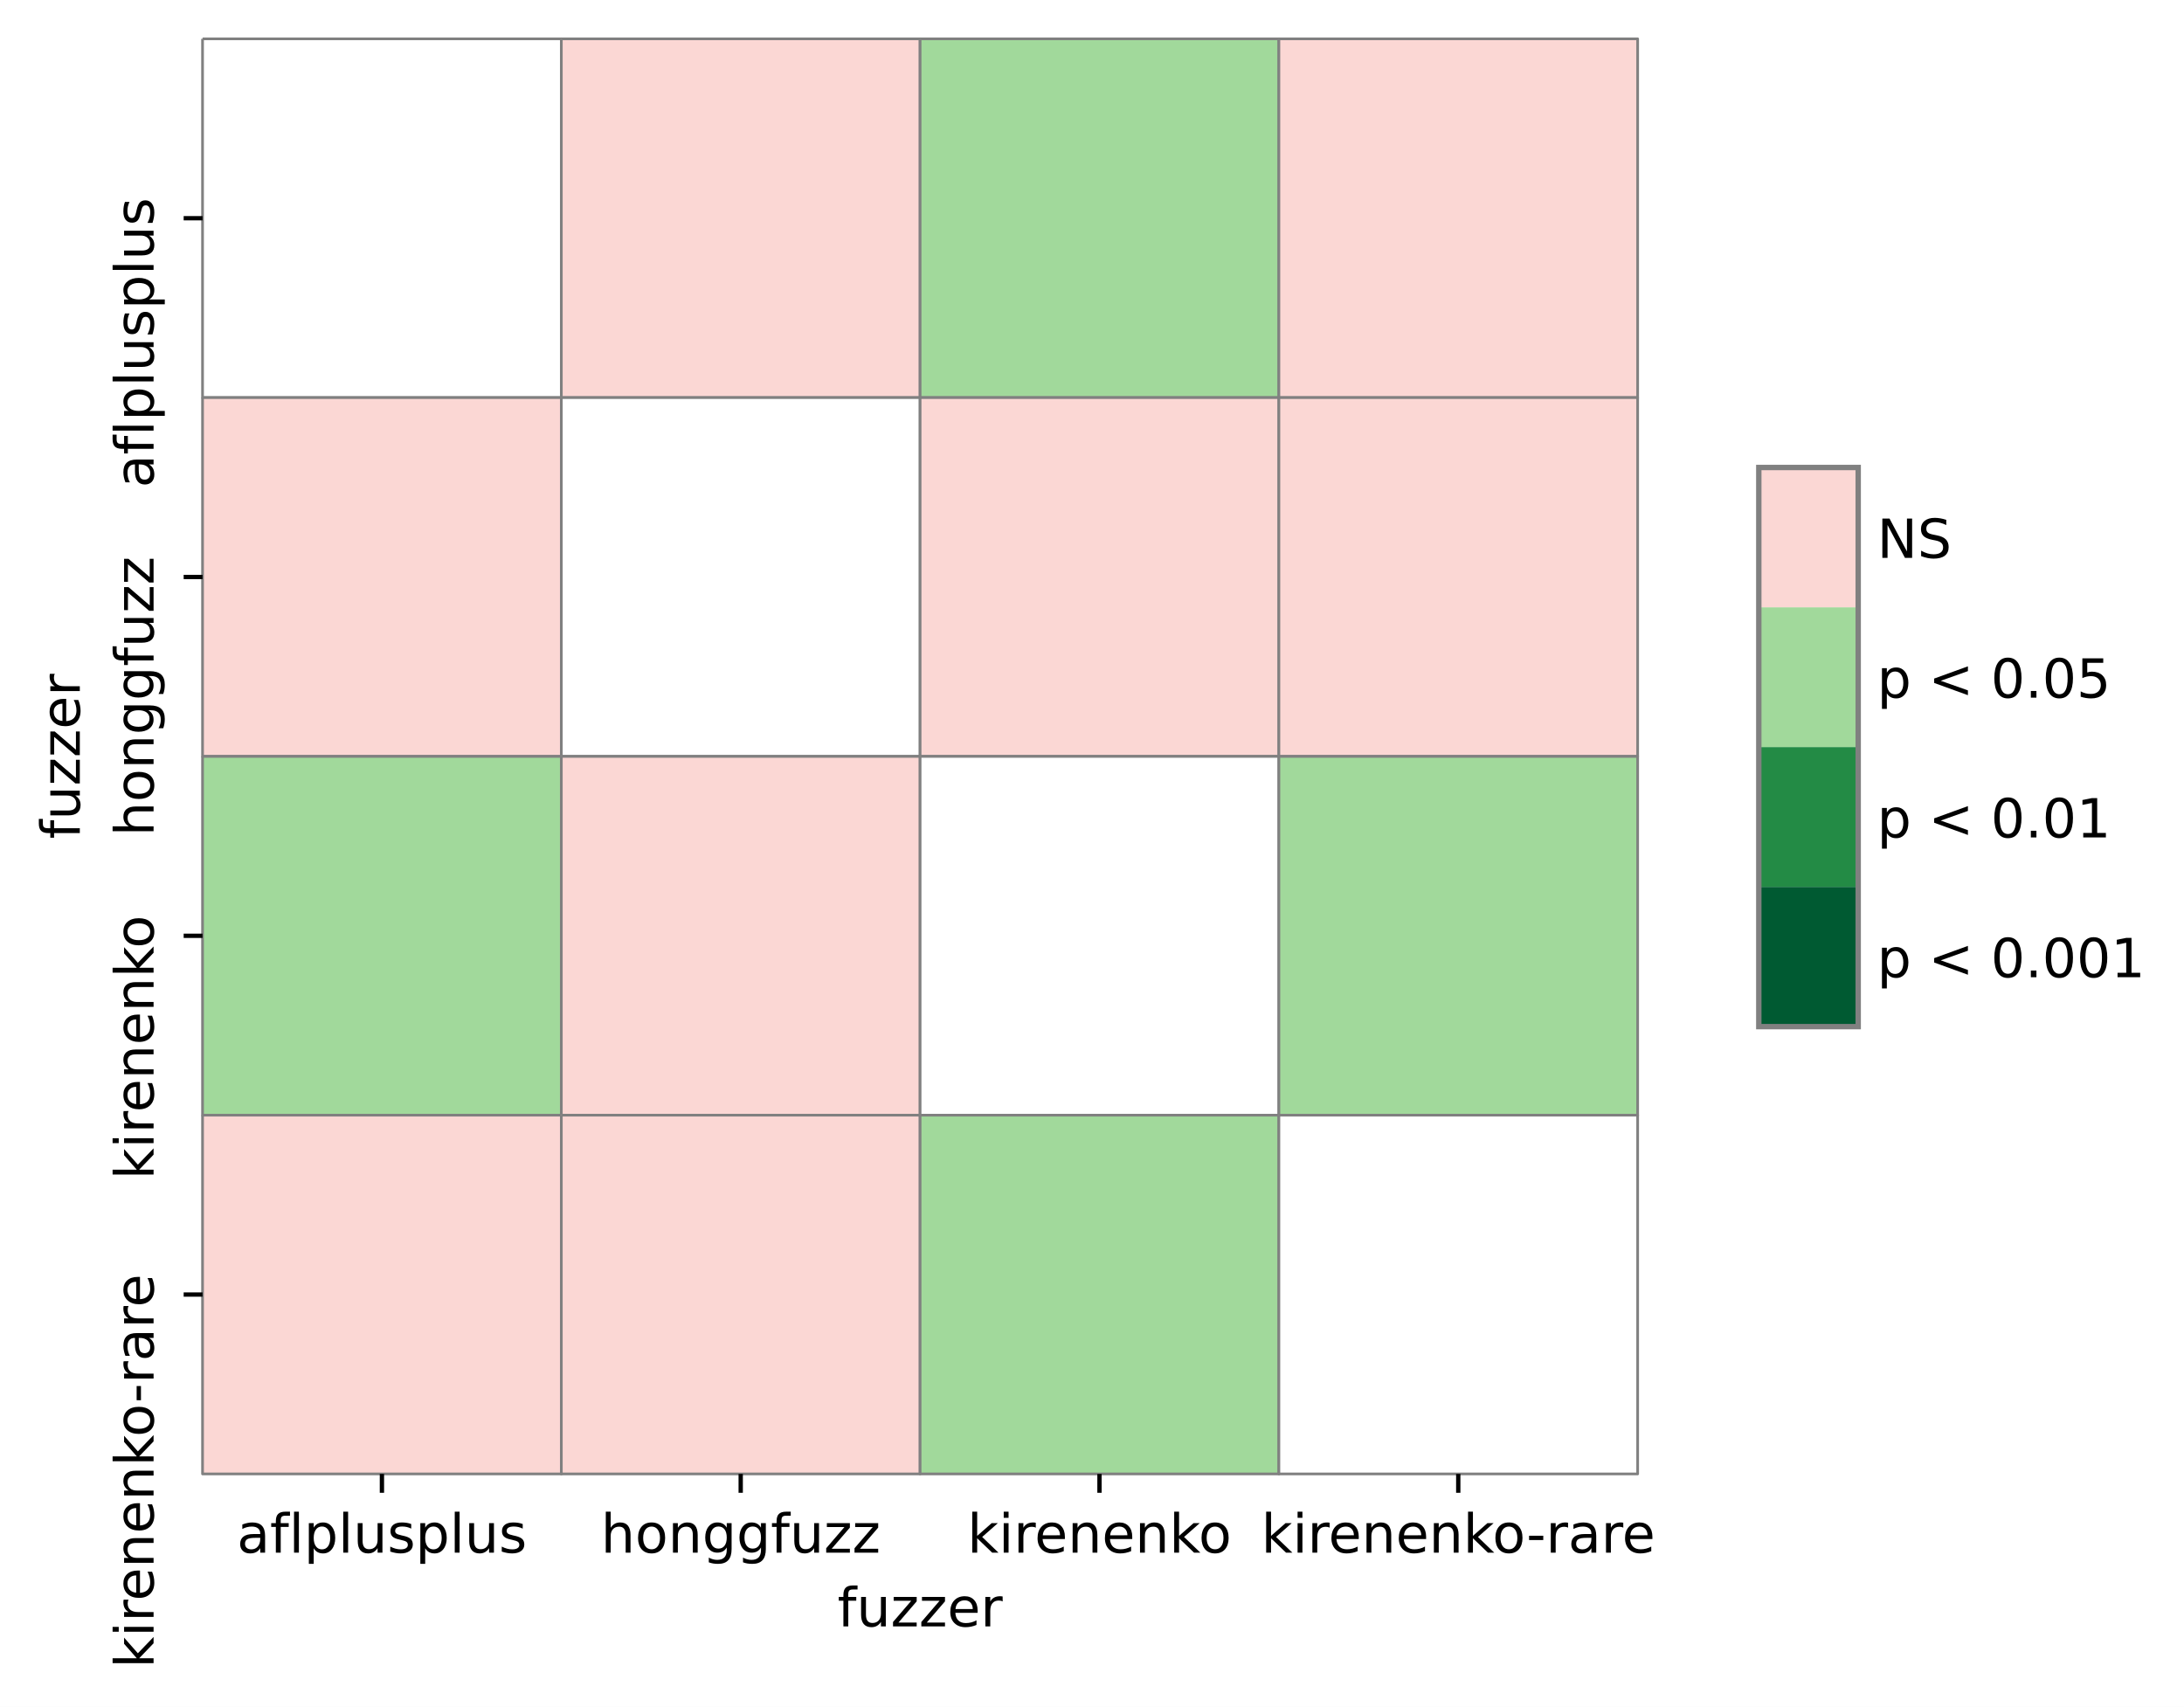
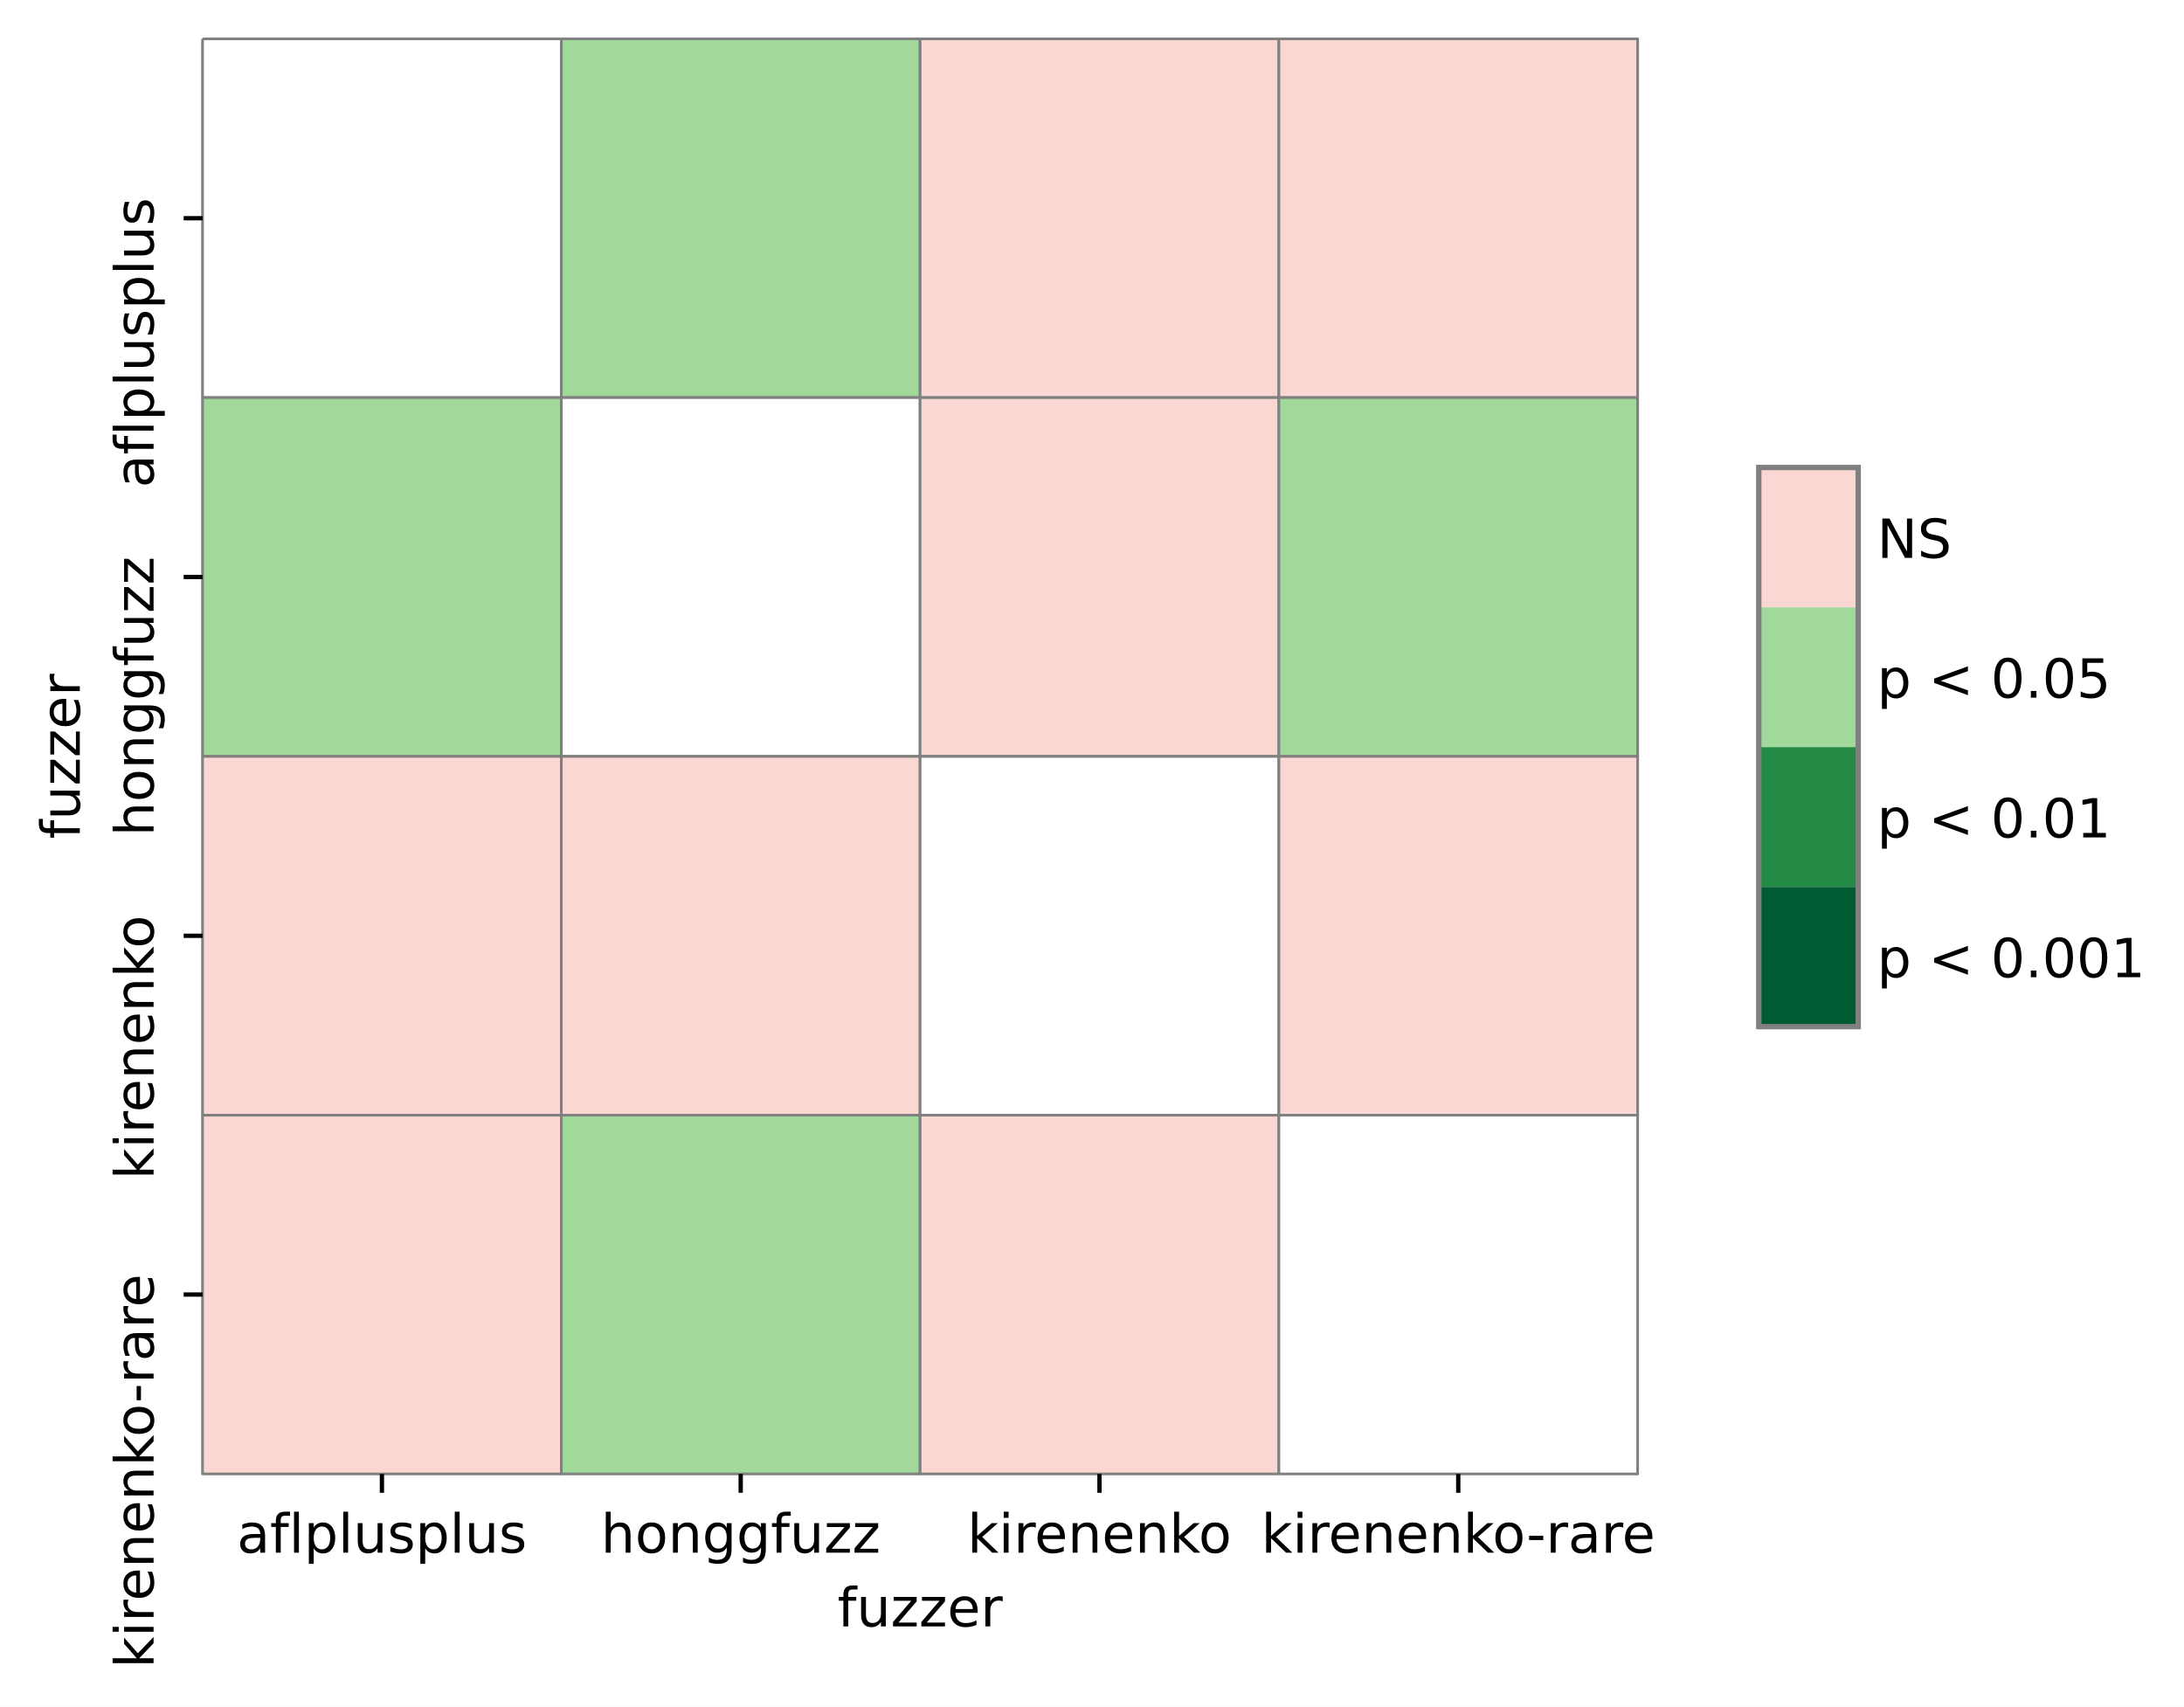
<svg xmlns="http://www.w3.org/2000/svg" xmlns:xlink="http://www.w3.org/1999/xlink" height="316.505pt" version="1.1" viewBox="0 0 404.977 316.505" width="404.977pt">
  <defs>
    <style type="text/css">*{stroke-linecap:butt;stroke-linejoin:round;}</style>
  </defs>
  <g id="figure_1">
    <g id="patch_1">
      <path d="M 0 316.505  L 404.977 316.505  L 404.977 0  L 0 0  z " style="fill:#ffffff;" />
    </g>
    <g id="axes_1">
      <g id="patch_2">
        <path d="M 37.556 273.312  L 303.668 273.312  L 303.668 7.2  L 37.556 7.2  z " style="fill:#ffffff;" />
      </g>
      <g id="QuadMesh_1">
        <path d="M 37.556 7.2  L 104.084 7.2  L 104.084 73.728  L 37.556 73.728  L 37.556 7.2  " style="fill:#ffffff;stroke:#808080;stroke-width:0.5;" />
-         <path d="M 104.084 7.2  L 170.612 7.2  L 170.612 73.728  L 104.084 73.728  L 104.084 7.2  " style="fill:#fbd7d4;stroke:#808080;stroke-width:0.5;" />
-         <path d="M 170.612 7.2  L 237.14 7.2  L 237.14 73.728  L 170.612 73.728  L 170.612 7.2  " style="fill:#a1d99b;stroke:#808080;stroke-width:0.5;" />
+         <path d="M 104.084 7.2  L 170.612 7.2  L 170.612 73.728  L 104.084 73.728  L 104.084 7.2  " style="fill:#a1d99b;stroke:#808080;stroke-width:0.5;" />
+         <path d="M 170.612 7.2  L 237.14 7.2  L 237.14 73.728  L 170.612 73.728  L 170.612 7.2  " style="fill:#fbd7d4;stroke:#808080;stroke-width:0.5;" />
        <path d="M 237.14 7.2  L 303.668 7.2  L 303.668 73.728  L 237.14 73.728  L 237.14 7.2  " style="fill:#fbd7d4;stroke:#808080;stroke-width:0.5;" />
-         <path d="M 37.556 73.728  L 104.084 73.728  L 104.084 140.256  L 37.556 140.256  L 37.556 73.728  " style="fill:#fbd7d4;stroke:#808080;stroke-width:0.5;" />
+         <path d="M 37.556 73.728  L 104.084 73.728  L 104.084 140.256  L 37.556 140.256  L 37.556 73.728  " style="fill:#a1d99b;stroke:#808080;stroke-width:0.5;" />
        <path d="M 104.084 73.728  L 170.612 73.728  L 170.612 140.256  L 104.084 140.256  L 104.084 73.728  " style="fill:#ffffff;stroke:#808080;stroke-width:0.5;" />
        <path d="M 170.612 73.728  L 237.14 73.728  L 237.14 140.256  L 170.612 140.256  L 170.612 73.728  " style="fill:#fbd7d4;stroke:#808080;stroke-width:0.5;" />
-         <path d="M 237.14 73.728  L 303.668 73.728  L 303.668 140.256  L 237.14 140.256  L 237.14 73.728  " style="fill:#fbd7d4;stroke:#808080;stroke-width:0.5;" />
-         <path d="M 37.556 140.256  L 104.084 140.256  L 104.084 206.784  L 37.556 206.784  L 37.556 140.256  " style="fill:#a1d99b;stroke:#808080;stroke-width:0.5;" />
+         <path d="M 237.14 73.728  L 303.668 73.728  L 303.668 140.256  L 237.14 140.256  L 237.14 73.728  " style="fill:#a1d99b;stroke:#808080;stroke-width:0.5;" />
+         <path d="M 37.556 140.256  L 104.084 140.256  L 104.084 206.784  L 37.556 206.784  L 37.556 140.256  " style="fill:#fbd7d4;stroke:#808080;stroke-width:0.5;" />
        <path d="M 104.084 140.256  L 170.612 140.256  L 170.612 206.784  L 104.084 206.784  L 104.084 140.256  " style="fill:#fbd7d4;stroke:#808080;stroke-width:0.5;" />
        <path d="M 170.612 140.256  L 237.14 140.256  L 237.14 206.784  L 170.612 206.784  L 170.612 140.256  " style="fill:#ffffff;stroke:#808080;stroke-width:0.5;" />
-         <path d="M 237.14 140.256  L 303.668 140.256  L 303.668 206.784  L 237.14 206.784  L 237.14 140.256  " style="fill:#a1d99b;stroke:#808080;stroke-width:0.5;" />
+         <path d="M 237.14 140.256  L 303.668 140.256  L 303.668 206.784  L 237.14 206.784  L 237.14 140.256  " style="fill:#fbd7d4;stroke:#808080;stroke-width:0.5;" />
        <path d="M 37.556 206.784  L 104.084 206.784  L 104.084 273.312  L 37.556 273.312  L 37.556 206.784  " style="fill:#fbd7d4;stroke:#808080;stroke-width:0.5;" />
-         <path d="M 104.084 206.784  L 170.612 206.784  L 170.612 273.312  L 104.084 273.312  L 104.084 206.784  " style="fill:#fbd7d4;stroke:#808080;stroke-width:0.5;" />
-         <path d="M 170.612 206.784  L 237.14 206.784  L 237.14 273.312  L 170.612 273.312  L 170.612 206.784  " style="fill:#a1d99b;stroke:#808080;stroke-width:0.5;" />
+         <path d="M 104.084 206.784  L 170.612 206.784  L 170.612 273.312  L 104.084 273.312  L 104.084 206.784  " style="fill:#a1d99b;stroke:#808080;stroke-width:0.5;" />
+         <path d="M 170.612 206.784  L 237.14 206.784  L 237.14 273.312  L 170.612 273.312  L 170.612 206.784  " style="fill:#fbd7d4;stroke:#808080;stroke-width:0.5;" />
        <path d="M 237.14 206.784  L 303.668 206.784  L 303.668 273.312  L 237.14 273.312  L 237.14 206.784  " style="fill:#ffffff;stroke:#808080;stroke-width:0.5;" />
      </g>
      <g id="matplotlib.axis_1">
        <g id="xtick_1">
          <g id="line2d_1">
            <defs>
-               <path d="M 0 0  L 0 3.5  " id="mde94448599" style="stroke:#000000;stroke-width:0.8;" />
+               <path d="M 0 0  L 0 3.5  " id="m5a350ea551" style="stroke:#000000;stroke-width:0.8;" />
            </defs>
            <g>
-               <use style="stroke:#000000;stroke-width:0.8;" x="70.82" xlink:href="#mde94448599" y="273.312" />
+               <use style="stroke:#000000;stroke-width:0.8;" x="70.82" xlink:href="#m5a350ea551" y="273.312" />
            </g>
          </g>
          <g id="text_1">
            <g transform="translate(43.93353 287.9104)scale(0.1 -0.1)">
              <defs>
                <path d="M 34.281 27.484  Q 23.391 27.484 19.188 25  Q 14.984 22.516 14.984 16.5  Q 14.984 11.719 18.141 8.906  Q 21.297 6.109 26.703 6.109  Q 34.188 6.109 38.703 11.406  Q 43.219 16.703 43.219 25.484  L 43.219 27.484  z M 52.203 31.203  L 52.203 0  L 43.219 0  L 43.219 8.297  Q 40.141 3.328 35.547 0.953  Q 30.953 -1.422 24.312 -1.422  Q 15.922 -1.422 10.953 3.297  Q 6 8.016 6 15.922  Q 6 25.141 12.172 29.828  Q 18.359 34.516 30.609 34.516  L 43.219 34.516  L 43.219 35.406  Q 43.219 41.609 39.141 45  Q 35.062 48.391 27.688 48.391  Q 23 48.391 18.547 47.266  Q 14.109 46.141 10.016 43.891  L 10.016 52.203  Q 14.938 54.109 19.578 55.047  Q 24.219 56 28.609 56  Q 40.484 56 46.344 49.844  Q 52.203 43.703 52.203 31.203  z " id="DejaVuSans-97" />
                <path d="M 37.109 75.984  L 37.109 68.5  L 28.516 68.5  Q 23.688 68.5 21.797 66.547  Q 19.922 64.594 19.922 59.516  L 19.922 54.688  L 34.719 54.688  L 34.719 47.703  L 19.922 47.703  L 19.922 0  L 10.891 0  L 10.891 47.703  L 2.297 47.703  L 2.297 54.688  L 10.891 54.688  L 10.891 58.5  Q 10.891 67.625 15.141 71.797  Q 19.391 75.984 28.609 75.984  z " id="DejaVuSans-102" />
                <path d="M 9.422 75.984  L 18.406 75.984  L 18.406 0  L 9.422 0  z " id="DejaVuSans-108" />
                <path d="M 18.109 8.203  L 18.109 -20.797  L 9.078 -20.797  L 9.078 54.688  L 18.109 54.688  L 18.109 46.391  Q 20.953 51.266 25.266 53.625  Q 29.594 56 35.594 56  Q 45.562 56 51.781 48.094  Q 58.016 40.188 58.016 27.297  Q 58.016 14.406 51.781 6.484  Q 45.562 -1.422 35.594 -1.422  Q 29.594 -1.422 25.266 0.953  Q 20.953 3.328 18.109 8.203  z M 48.688 27.297  Q 48.688 37.203 44.609 42.844  Q 40.531 48.484 33.406 48.484  Q 26.266 48.484 22.188 42.844  Q 18.109 37.203 18.109 27.297  Q 18.109 17.391 22.188 11.75  Q 26.266 6.109 33.406 6.109  Q 40.531 6.109 44.609 11.75  Q 48.688 17.391 48.688 27.297  z " id="DejaVuSans-112" />
                <path d="M 8.5 21.578  L 8.5 54.688  L 17.484 54.688  L 17.484 21.922  Q 17.484 14.156 20.5 10.266  Q 23.531 6.391 29.594 6.391  Q 36.859 6.391 41.078 11.031  Q 45.312 15.672 45.312 23.688  L 45.312 54.688  L 54.297 54.688  L 54.297 0  L 45.312 0  L 45.312 8.406  Q 42.047 3.422 37.719 1  Q 33.406 -1.422 27.688 -1.422  Q 18.266 -1.422 13.375 4.438  Q 8.5 10.297 8.5 21.578  z M 31.109 56  z " id="DejaVuSans-117" />
                <path d="M 44.281 53.078  L 44.281 44.578  Q 40.484 46.531 36.375 47.5  Q 32.281 48.484 27.875 48.484  Q 21.188 48.484 17.844 46.438  Q 14.5 44.391 14.5 40.281  Q 14.5 37.156 16.891 35.375  Q 19.281 33.594 26.516 31.984  L 29.594 31.297  Q 39.156 29.25 43.188 25.516  Q 47.219 21.781 47.219 15.094  Q 47.219 7.469 41.188 3.016  Q 35.156 -1.422 24.609 -1.422  Q 20.219 -1.422 15.453 -0.562  Q 10.688 0.297 5.422 2  L 5.422 11.281  Q 10.406 8.688 15.234 7.391  Q 20.062 6.109 24.812 6.109  Q 31.156 6.109 34.562 8.281  Q 37.984 10.453 37.984 14.406  Q 37.984 18.062 35.516 20.016  Q 33.062 21.969 24.703 23.781  L 21.578 24.516  Q 13.234 26.266 9.516 29.906  Q 5.812 33.547 5.812 39.891  Q 5.812 47.609 11.281 51.797  Q 16.75 56 26.812 56  Q 31.781 56 36.172 55.266  Q 40.578 54.547 44.281 53.078  z " id="DejaVuSans-115" />
              </defs>
              <use xlink:href="#DejaVuSans-97" />
              <use x="61.279" xlink:href="#DejaVuSans-102" />
              <use x="96.484" xlink:href="#DejaVuSans-108" />
              <use x="124.268" xlink:href="#DejaVuSans-112" />
              <use x="187.744" xlink:href="#DejaVuSans-108" />
              <use x="215.527" xlink:href="#DejaVuSans-117" />
              <use x="278.906" xlink:href="#DejaVuSans-115" />
              <use x="331.006" xlink:href="#DejaVuSans-112" />
              <use x="394.482" xlink:href="#DejaVuSans-108" />
              <use x="422.266" xlink:href="#DejaVuSans-117" />
              <use x="485.645" xlink:href="#DejaVuSans-115" />
            </g>
          </g>
        </g>
        <g id="xtick_2">
          <g id="line2d_2">
            <g>
-               <use style="stroke:#000000;stroke-width:0.8;" x="137.348" xlink:href="#mde94448599" y="273.312" />
+               <use style="stroke:#000000;stroke-width:0.8;" x="137.348" xlink:href="#m5a350ea551" y="273.312" />
            </g>
          </g>
          <g id="text_2">
            <g transform="translate(111.4256 287.9104)scale(0.1 -0.1)">
              <defs>
                <path d="M 54.891 33.016  L 54.891 0  L 45.906 0  L 45.906 32.719  Q 45.906 40.484 42.875 44.328  Q 39.844 48.188 33.797 48.188  Q 26.516 48.188 22.312 43.547  Q 18.109 38.922 18.109 30.906  L 18.109 0  L 9.078 0  L 9.078 75.984  L 18.109 75.984  L 18.109 46.188  Q 21.344 51.125 25.703 53.562  Q 30.078 56 35.797 56  Q 45.219 56 50.047 50.172  Q 54.891 44.344 54.891 33.016  z " id="DejaVuSans-104" />
                <path d="M 30.609 48.391  Q 23.391 48.391 19.188 42.75  Q 14.984 37.109 14.984 27.297  Q 14.984 17.484 19.156 11.844  Q 23.344 6.203 30.609 6.203  Q 37.797 6.203 41.984 11.859  Q 46.188 17.531 46.188 27.297  Q 46.188 37.016 41.984 42.703  Q 37.797 48.391 30.609 48.391  z M 30.609 56  Q 42.328 56 49.016 48.375  Q 55.719 40.766 55.719 27.297  Q 55.719 13.875 49.016 6.219  Q 42.328 -1.422 30.609 -1.422  Q 18.844 -1.422 12.172 6.219  Q 5.516 13.875 5.516 27.297  Q 5.516 40.766 12.172 48.375  Q 18.844 56 30.609 56  z " id="DejaVuSans-111" />
                <path d="M 54.891 33.016  L 54.891 0  L 45.906 0  L 45.906 32.719  Q 45.906 40.484 42.875 44.328  Q 39.844 48.188 33.797 48.188  Q 26.516 48.188 22.312 43.547  Q 18.109 38.922 18.109 30.906  L 18.109 0  L 9.078 0  L 9.078 54.688  L 18.109 54.688  L 18.109 46.188  Q 21.344 51.125 25.703 53.562  Q 30.078 56 35.797 56  Q 45.219 56 50.047 50.172  Q 54.891 44.344 54.891 33.016  z " id="DejaVuSans-110" />
                <path d="M 45.406 27.984  Q 45.406 37.75 41.375 43.109  Q 37.359 48.484 30.078 48.484  Q 22.859 48.484 18.828 43.109  Q 14.797 37.75 14.797 27.984  Q 14.797 18.266 18.828 12.891  Q 22.859 7.516 30.078 7.516  Q 37.359 7.516 41.375 12.891  Q 45.406 18.266 45.406 27.984  z M 54.391 6.781  Q 54.391 -7.172 48.188 -13.984  Q 42 -20.797 29.203 -20.797  Q 24.469 -20.797 20.266 -20.094  Q 16.062 -19.391 12.109 -17.922  L 12.109 -9.188  Q 16.062 -11.328 19.922 -12.344  Q 23.781 -13.375 27.781 -13.375  Q 36.625 -13.375 41.016 -8.766  Q 45.406 -4.156 45.406 5.172  L 45.406 9.625  Q 42.625 4.781 38.281 2.391  Q 33.938 0 27.875 0  Q 17.828 0 11.672 7.656  Q 5.516 15.328 5.516 27.984  Q 5.516 40.672 11.672 48.328  Q 17.828 56 27.875 56  Q 33.938 56 38.281 53.609  Q 42.625 51.219 45.406 46.391  L 45.406 54.688  L 54.391 54.688  z " id="DejaVuSans-103" />
                <path d="M 5.516 54.688  L 48.188 54.688  L 48.188 46.484  L 14.406 7.172  L 48.188 7.172  L 48.188 0  L 4.297 0  L 4.297 8.203  L 38.094 47.516  L 5.516 47.516  z " id="DejaVuSans-122" />
              </defs>
              <use xlink:href="#DejaVuSans-104" />
              <use x="63.379" xlink:href="#DejaVuSans-111" />
              <use x="124.561" xlink:href="#DejaVuSans-110" />
              <use x="187.939" xlink:href="#DejaVuSans-103" />
              <use x="251.416" xlink:href="#DejaVuSans-103" />
              <use x="314.893" xlink:href="#DejaVuSans-102" />
              <use x="350.098" xlink:href="#DejaVuSans-117" />
              <use x="413.477" xlink:href="#DejaVuSans-122" />
              <use x="465.967" xlink:href="#DejaVuSans-122" />
            </g>
          </g>
        </g>
        <g id="xtick_3">
          <g id="line2d_3">
            <g>
-               <use style="stroke:#000000;stroke-width:0.8;" x="203.876" xlink:href="#mde94448599" y="273.312" />
+               <use style="stroke:#000000;stroke-width:0.8;" x="203.876" xlink:href="#m5a350ea551" y="273.312" />
            </g>
          </g>
          <g id="text_3">
            <g transform="translate(179.3848 287.9104)scale(0.1 -0.1)">
              <defs>
                <path d="M 9.078 75.984  L 18.109 75.984  L 18.109 31.109  L 44.922 54.688  L 56.391 54.688  L 27.391 29.109  L 57.625 0  L 45.906 0  L 18.109 26.703  L 18.109 0  L 9.078 0  z " id="DejaVuSans-107" />
                <path d="M 9.422 54.688  L 18.406 54.688  L 18.406 0  L 9.422 0  z M 9.422 75.984  L 18.406 75.984  L 18.406 64.594  L 9.422 64.594  z " id="DejaVuSans-105" />
                <path d="M 41.109 46.297  Q 39.594 47.172 37.812 47.578  Q 36.031 48 33.891 48  Q 26.266 48 22.188 43.047  Q 18.109 38.094 18.109 28.812  L 18.109 0  L 9.078 0  L 9.078 54.688  L 18.109 54.688  L 18.109 46.188  Q 20.953 51.172 25.484 53.578  Q 30.031 56 36.531 56  Q 37.453 56 38.578 55.875  Q 39.703 55.766 41.062 55.516  z " id="DejaVuSans-114" />
                <path d="M 56.203 29.594  L 56.203 25.203  L 14.891 25.203  Q 15.484 15.922 20.484 11.062  Q 25.484 6.203 34.422 6.203  Q 39.594 6.203 44.453 7.469  Q 49.312 8.734 54.109 11.281  L 54.109 2.781  Q 49.266 0.734 44.188 -0.344  Q 39.109 -1.422 33.891 -1.422  Q 20.797 -1.422 13.156 6.188  Q 5.516 13.812 5.516 26.812  Q 5.516 40.234 12.766 48.109  Q 20.016 56 32.328 56  Q 43.359 56 49.781 48.891  Q 56.203 41.797 56.203 29.594  z M 47.219 32.234  Q 47.125 39.594 43.094 43.984  Q 39.062 48.391 32.422 48.391  Q 24.906 48.391 20.391 44.141  Q 15.875 39.891 15.188 32.172  z " id="DejaVuSans-101" />
              </defs>
              <use xlink:href="#DejaVuSans-107" />
              <use x="57.91" xlink:href="#DejaVuSans-105" />
              <use x="85.693" xlink:href="#DejaVuSans-114" />
              <use x="124.557" xlink:href="#DejaVuSans-101" />
              <use x="186.08" xlink:href="#DejaVuSans-110" />
              <use x="249.459" xlink:href="#DejaVuSans-101" />
              <use x="310.982" xlink:href="#DejaVuSans-110" />
              <use x="374.361" xlink:href="#DejaVuSans-107" />
              <use x="428.646" xlink:href="#DejaVuSans-111" />
            </g>
          </g>
        </g>
        <g id="xtick_4">
          <g id="line2d_4">
            <g>
-               <use style="stroke:#000000;stroke-width:0.8;" x="270.404" xlink:href="#mde94448599" y="273.312" />
+               <use style="stroke:#000000;stroke-width:0.8;" x="270.404" xlink:href="#m5a350ea551" y="273.312" />
            </g>
          </g>
          <g id="text_4">
            <g transform="translate(233.8761 287.9104)scale(0.1 -0.1)">
              <defs>
                <path d="M 4.891 31.391  L 31.203 31.391  L 31.203 23.391  L 4.891 23.391  z " id="DejaVuSans-45" />
              </defs>
              <use xlink:href="#DejaVuSans-107" />
              <use x="57.91" xlink:href="#DejaVuSans-105" />
              <use x="85.693" xlink:href="#DejaVuSans-114" />
              <use x="124.557" xlink:href="#DejaVuSans-101" />
              <use x="186.08" xlink:href="#DejaVuSans-110" />
              <use x="249.459" xlink:href="#DejaVuSans-101" />
              <use x="310.982" xlink:href="#DejaVuSans-110" />
              <use x="374.361" xlink:href="#DejaVuSans-107" />
              <use x="428.646" xlink:href="#DejaVuSans-111" />
              <use x="491.703" xlink:href="#DejaVuSans-45" />
              <use x="527.787" xlink:href="#DejaVuSans-114" />
              <use x="568.9" xlink:href="#DejaVuSans-97" />
              <use x="630.18" xlink:href="#DejaVuSans-114" />
              <use x="669.043" xlink:href="#DejaVuSans-101" />
            </g>
          </g>
        </g>
        <g id="text_5">
          <g transform="translate(155.3029 301.5886)scale(0.1 -0.1)">
            <use xlink:href="#DejaVuSans-102" />
            <use x="35.205" xlink:href="#DejaVuSans-117" />
            <use x="98.584" xlink:href="#DejaVuSans-122" />
            <use x="151.074" xlink:href="#DejaVuSans-122" />
            <use x="203.564" xlink:href="#DejaVuSans-101" />
            <use x="265.088" xlink:href="#DejaVuSans-114" />
          </g>
        </g>
      </g>
      <g id="matplotlib.axis_2">
        <g id="ytick_1">
          <g id="line2d_5">
            <defs>
-               <path d="M 0 0  L -3.5 0  " id="m65c59f2795" style="stroke:#000000;stroke-width:0.8;" />
+               <path d="M 0 0  L -3.5 0  " id="m08fac5eb70" style="stroke:#000000;stroke-width:0.8;" />
            </defs>
            <g>
-               <use style="stroke:#000000;stroke-width:0.8;" x="37.556" xlink:href="#m65c59f2795" y="40.464" />
+               <use style="stroke:#000000;stroke-width:0.8;" x="37.556" xlink:href="#m08fac5eb70" y="40.464" />
            </g>
          </g>
          <g id="text_6">
            <g transform="translate(28.47656 90.43822)rotate(-90)scale(0.1 -0.1)">
              <use xlink:href="#DejaVuSans-97" />
              <use x="61.279" xlink:href="#DejaVuSans-102" />
              <use x="96.484" xlink:href="#DejaVuSans-108" />
              <use x="124.268" xlink:href="#DejaVuSans-112" />
              <use x="187.744" xlink:href="#DejaVuSans-108" />
              <use x="215.527" xlink:href="#DejaVuSans-117" />
              <use x="278.906" xlink:href="#DejaVuSans-115" />
              <use x="331.006" xlink:href="#DejaVuSans-112" />
              <use x="394.482" xlink:href="#DejaVuSans-108" />
              <use x="422.266" xlink:href="#DejaVuSans-117" />
              <use x="485.645" xlink:href="#DejaVuSans-115" />
            </g>
          </g>
        </g>
        <g id="ytick_2">
          <g id="line2d_6">
            <g>
-               <use style="stroke:#000000;stroke-width:0.8;" x="37.556" xlink:href="#m65c59f2795" y="106.992" />
+               <use style="stroke:#000000;stroke-width:0.8;" x="37.556" xlink:href="#m08fac5eb70" y="106.992" />
            </g>
          </g>
          <g id="text_7">
            <g transform="translate(28.47656 155.0381)rotate(-90)scale(0.1 -0.1)">
              <use xlink:href="#DejaVuSans-104" />
              <use x="63.379" xlink:href="#DejaVuSans-111" />
              <use x="124.561" xlink:href="#DejaVuSans-110" />
              <use x="187.939" xlink:href="#DejaVuSans-103" />
              <use x="251.416" xlink:href="#DejaVuSans-103" />
              <use x="314.893" xlink:href="#DejaVuSans-102" />
              <use x="350.098" xlink:href="#DejaVuSans-117" />
              <use x="413.477" xlink:href="#DejaVuSans-122" />
              <use x="465.967" xlink:href="#DejaVuSans-122" />
            </g>
          </g>
        </g>
        <g id="ytick_3">
          <g id="line2d_7">
            <g>
-               <use style="stroke:#000000;stroke-width:0.8;" x="37.556" xlink:href="#m65c59f2795" y="173.52" />
+               <use style="stroke:#000000;stroke-width:0.8;" x="37.556" xlink:href="#m08fac5eb70" y="173.52" />
            </g>
          </g>
          <g id="text_8">
            <g transform="translate(28.47656 218.7036)rotate(-90)scale(0.1 -0.1)">
              <use xlink:href="#DejaVuSans-107" />
              <use x="57.91" xlink:href="#DejaVuSans-105" />
              <use x="85.693" xlink:href="#DejaVuSans-114" />
              <use x="124.557" xlink:href="#DejaVuSans-101" />
              <use x="186.08" xlink:href="#DejaVuSans-110" />
              <use x="249.459" xlink:href="#DejaVuSans-101" />
              <use x="310.982" xlink:href="#DejaVuSans-110" />
              <use x="374.361" xlink:href="#DejaVuSans-107" />
              <use x="428.646" xlink:href="#DejaVuSans-111" />
            </g>
          </g>
        </g>
        <g id="ytick_4">
          <g id="line2d_8">
            <g>
-               <use style="stroke:#000000;stroke-width:0.8;" x="37.556" xlink:href="#m65c59f2795" y="240.048" />
+               <use style="stroke:#000000;stroke-width:0.8;" x="37.556" xlink:href="#m08fac5eb70" y="240.048" />
            </g>
          </g>
          <g id="text_9">
            <g transform="translate(28.47656 309.305)rotate(-90)scale(0.1 -0.1)">
              <use xlink:href="#DejaVuSans-107" />
              <use x="57.91" xlink:href="#DejaVuSans-105" />
              <use x="85.693" xlink:href="#DejaVuSans-114" />
              <use x="124.557" xlink:href="#DejaVuSans-101" />
              <use x="186.08" xlink:href="#DejaVuSans-110" />
              <use x="249.459" xlink:href="#DejaVuSans-101" />
              <use x="310.982" xlink:href="#DejaVuSans-110" />
              <use x="374.361" xlink:href="#DejaVuSans-107" />
              <use x="428.646" xlink:href="#DejaVuSans-111" />
              <use x="491.703" xlink:href="#DejaVuSans-45" />
              <use x="527.787" xlink:href="#DejaVuSans-114" />
              <use x="568.9" xlink:href="#DejaVuSans-97" />
              <use x="630.18" xlink:href="#DejaVuSans-114" />
              <use x="669.043" xlink:href="#DejaVuSans-101" />
            </g>
          </g>
        </g>
        <g id="text_10">
          <g transform="translate(14.79844 155.5654)rotate(-90)scale(0.1 -0.1)">
            <use xlink:href="#DejaVuSans-102" />
            <use x="35.205" xlink:href="#DejaVuSans-117" />
            <use x="98.584" xlink:href="#DejaVuSans-122" />
            <use x="151.074" xlink:href="#DejaVuSans-122" />
            <use x="203.564" xlink:href="#DejaVuSans-101" />
            <use x="265.088" xlink:href="#DejaVuSans-114" />
          </g>
        </g>
      </g>
    </g>
    <g id="axes_2">
      <g id="patch_3">
-         <path clip-path="url(#pdfc492aac3)" d="M 326.132 190.368  L 326.132 164.448  L 326.132 112.608  L 326.132 86.688  L 344.564 86.688  L 344.564 112.608  L 344.564 164.448  L 344.564 190.368  z " style="fill:#ffffff;stroke:#ffffff;stroke-linejoin:miter;stroke-width:0.01;" />
+         <path clip-path="url(#p00246b35c8)" d="M 326.132 190.368  L 326.132 164.448  L 326.132 112.608  L 326.132 86.688  L 344.564 86.688  L 344.564 112.608  L 344.564 164.448  L 344.564 190.368  z " style="fill:#ffffff;stroke:#ffffff;stroke-linejoin:miter;stroke-width:0.01;" />
      </g>
      <g id="QuadMesh_2">
-         <path clip-path="url(#pdfc492aac3)" d="M 326.132 190.368  L 344.564 190.368  L 344.564 164.448  L 326.132 164.448  L 326.132 190.368  " style="fill:#005a32;" />
-         <path clip-path="url(#pdfc492aac3)" d="M 326.132 164.448  L 344.564 164.448  L 344.564 138.528  L 326.132 138.528  L 326.132 164.448  " style="fill:#238b45;" />
-         <path clip-path="url(#pdfc492aac3)" d="M 326.132 138.528  L 344.564 138.528  L 344.564 112.608  L 326.132 112.608  L 326.132 138.528  " style="fill:#a1d99b;" />
-         <path clip-path="url(#pdfc492aac3)" d="M 326.132 112.608  L 344.564 112.608  L 344.564 86.688  L 326.132 86.688  L 326.132 112.608  " style="fill:#fbd7d4;" />
+         <path clip-path="url(#p00246b35c8)" d="M 326.132 190.368  L 344.564 190.368  L 344.564 164.448  L 326.132 164.448  L 326.132 190.368  " style="fill:#005a32;" />
+         <path clip-path="url(#p00246b35c8)" d="M 326.132 164.448  L 344.564 164.448  L 344.564 138.528  L 326.132 138.528  L 326.132 164.448  " style="fill:#238b45;" />
+         <path clip-path="url(#p00246b35c8)" d="M 326.132 138.528  L 344.564 138.528  L 344.564 112.608  L 326.132 112.608  L 326.132 138.528  " style="fill:#a1d99b;" />
+         <path clip-path="url(#p00246b35c8)" d="M 326.132 112.608  L 344.564 112.608  L 344.564 86.688  L 326.132 86.688  L 326.132 112.608  " style="fill:#fbd7d4;" />
      </g>
      <g id="matplotlib.axis_3" />
      <g id="matplotlib.axis_4">
        <g id="ytick_5">
          <g id="line2d_9" />
          <g id="text_11">
            <g transform="translate(348.0643 181.2072)scale(0.1 -0.1)">
              <defs>
                <path id="DejaVuSans-32" />
                <path d="M 73.188 49.219  L 22.797 31.297  L 73.188 13.484  L 73.188 4.594  L 10.594 27.297  L 10.594 35.406  L 73.188 58.109  z " id="DejaVuSans-60" />
                <path d="M 31.781 66.406  Q 24.172 66.406 20.328 58.906  Q 16.5 51.422 16.5 36.375  Q 16.5 21.391 20.328 13.891  Q 24.172 6.391 31.781 6.391  Q 39.453 6.391 43.281 13.891  Q 47.125 21.391 47.125 36.375  Q 47.125 51.422 43.281 58.906  Q 39.453 66.406 31.781 66.406  z M 31.781 74.219  Q 44.047 74.219 50.516 64.516  Q 56.984 54.828 56.984 36.375  Q 56.984 17.969 50.516 8.266  Q 44.047 -1.422 31.781 -1.422  Q 19.531 -1.422 13.062 8.266  Q 6.594 17.969 6.594 36.375  Q 6.594 54.828 13.062 64.516  Q 19.531 74.219 31.781 74.219  z " id="DejaVuSans-48" />
                <path d="M 10.688 12.406  L 21 12.406  L 21 0  L 10.688 0  z " id="DejaVuSans-46" />
                <path d="M 12.406 8.297  L 28.516 8.297  L 28.516 63.922  L 10.984 60.406  L 10.984 69.391  L 28.422 72.906  L 38.281 72.906  L 38.281 8.297  L 54.391 8.297  L 54.391 0  L 12.406 0  z " id="DejaVuSans-49" />
              </defs>
              <use xlink:href="#DejaVuSans-112" />
              <use x="63.477" xlink:href="#DejaVuSans-32" />
              <use x="95.264" xlink:href="#DejaVuSans-60" />
              <use x="179.053" xlink:href="#DejaVuSans-32" />
              <use x="210.84" xlink:href="#DejaVuSans-48" />
              <use x="274.463" xlink:href="#DejaVuSans-46" />
              <use x="306.25" xlink:href="#DejaVuSans-48" />
              <use x="369.873" xlink:href="#DejaVuSans-48" />
              <use x="433.496" xlink:href="#DejaVuSans-49" />
            </g>
          </g>
        </g>
        <g id="ytick_6">
          <g id="line2d_10" />
          <g id="text_12">
            <g transform="translate(348.0643 155.2872)scale(0.1 -0.1)">
              <use xlink:href="#DejaVuSans-112" />
              <use x="63.477" xlink:href="#DejaVuSans-32" />
              <use x="95.264" xlink:href="#DejaVuSans-60" />
              <use x="179.053" xlink:href="#DejaVuSans-32" />
              <use x="210.84" xlink:href="#DejaVuSans-48" />
              <use x="274.463" xlink:href="#DejaVuSans-46" />
              <use x="306.25" xlink:href="#DejaVuSans-48" />
              <use x="369.873" xlink:href="#DejaVuSans-49" />
            </g>
          </g>
        </g>
        <g id="ytick_7">
          <g id="line2d_11" />
          <g id="text_13">
            <g transform="translate(348.0643 129.3672)scale(0.1 -0.1)">
              <defs>
                <path d="M 10.797 72.906  L 49.516 72.906  L 49.516 64.594  L 19.828 64.594  L 19.828 46.734  Q 21.969 47.469 24.109 47.828  Q 26.266 48.188 28.422 48.188  Q 40.625 48.188 47.75 41.5  Q 54.891 34.812 54.891 23.391  Q 54.891 11.625 47.562 5.094  Q 40.234 -1.422 26.906 -1.422  Q 22.312 -1.422 17.547 -0.641  Q 12.797 0.141 7.719 1.703  L 7.719 11.625  Q 12.109 9.234 16.797 8.062  Q 21.484 6.891 26.703 6.891  Q 35.156 6.891 40.078 11.328  Q 45.016 15.766 45.016 23.391  Q 45.016 31 40.078 35.438  Q 35.156 39.891 26.703 39.891  Q 22.75 39.891 18.812 39.016  Q 14.891 38.141 10.797 36.281  z " id="DejaVuSans-53" />
              </defs>
              <use xlink:href="#DejaVuSans-112" />
              <use x="63.477" xlink:href="#DejaVuSans-32" />
              <use x="95.264" xlink:href="#DejaVuSans-60" />
              <use x="179.053" xlink:href="#DejaVuSans-32" />
              <use x="210.84" xlink:href="#DejaVuSans-48" />
              <use x="274.463" xlink:href="#DejaVuSans-46" />
              <use x="306.25" xlink:href="#DejaVuSans-48" />
              <use x="369.873" xlink:href="#DejaVuSans-53" />
            </g>
          </g>
        </g>
        <g id="ytick_8">
          <g id="line2d_12" />
          <g id="text_14">
            <g transform="translate(348.0643 103.4472)scale(0.1 -0.1)">
              <defs>
                <path d="M 9.812 72.906  L 23.094 72.906  L 55.422 11.922  L 55.422 72.906  L 64.984 72.906  L 64.984 0  L 51.703 0  L 19.391 60.984  L 19.391 0  L 9.812 0  z " id="DejaVuSans-78" />
                <path d="M 53.516 70.516  L 53.516 60.891  Q 47.906 63.578 42.922 64.891  Q 37.938 66.219 33.297 66.219  Q 25.25 66.219 20.875 63.094  Q 16.5 59.969 16.5 54.203  Q 16.5 49.359 19.406 46.891  Q 22.312 44.438 30.422 42.922  L 36.375 41.703  Q 47.406 39.594 52.656 34.297  Q 57.906 29 57.906 20.125  Q 57.906 9.516 50.797 4.047  Q 43.703 -1.422 29.984 -1.422  Q 24.812 -1.422 18.969 -0.25  Q 13.141 0.922 6.891 3.219  L 6.891 13.375  Q 12.891 10.016 18.656 8.297  Q 24.422 6.594 29.984 6.594  Q 38.422 6.594 43.016 9.906  Q 47.609 13.234 47.609 19.391  Q 47.609 24.75 44.312 27.781  Q 41.016 30.812 33.5 32.328  L 27.484 33.5  Q 16.453 35.688 11.516 40.375  Q 6.594 45.062 6.594 53.422  Q 6.594 63.094 13.406 68.656  Q 20.219 74.219 32.172 74.219  Q 37.312 74.219 42.625 73.281  Q 47.953 72.359 53.516 70.516  z " id="DejaVuSans-83" />
              </defs>
              <use xlink:href="#DejaVuSans-78" />
              <use x="74.805" xlink:href="#DejaVuSans-83" />
            </g>
          </g>
        </g>
      </g>
      <g id="patch_4">
        <path d="M 326.132 190.368  L 326.132 164.448  L 326.132 112.608  L 326.132 86.688  L 344.564 86.688  L 344.564 112.608  L 344.564 164.448  L 344.564 190.368  z " style="fill:none;stroke:#808080;stroke-linejoin:miter;" />
      </g>
    </g>
  </g>
  <defs>
-     <clipPath id="pdfc492aac3">
+     <clipPath id="p00246b35c8">
      <rect height="103.68" width="18.432" x="326.132" y="86.688" />
    </clipPath>
  </defs>
</svg>
